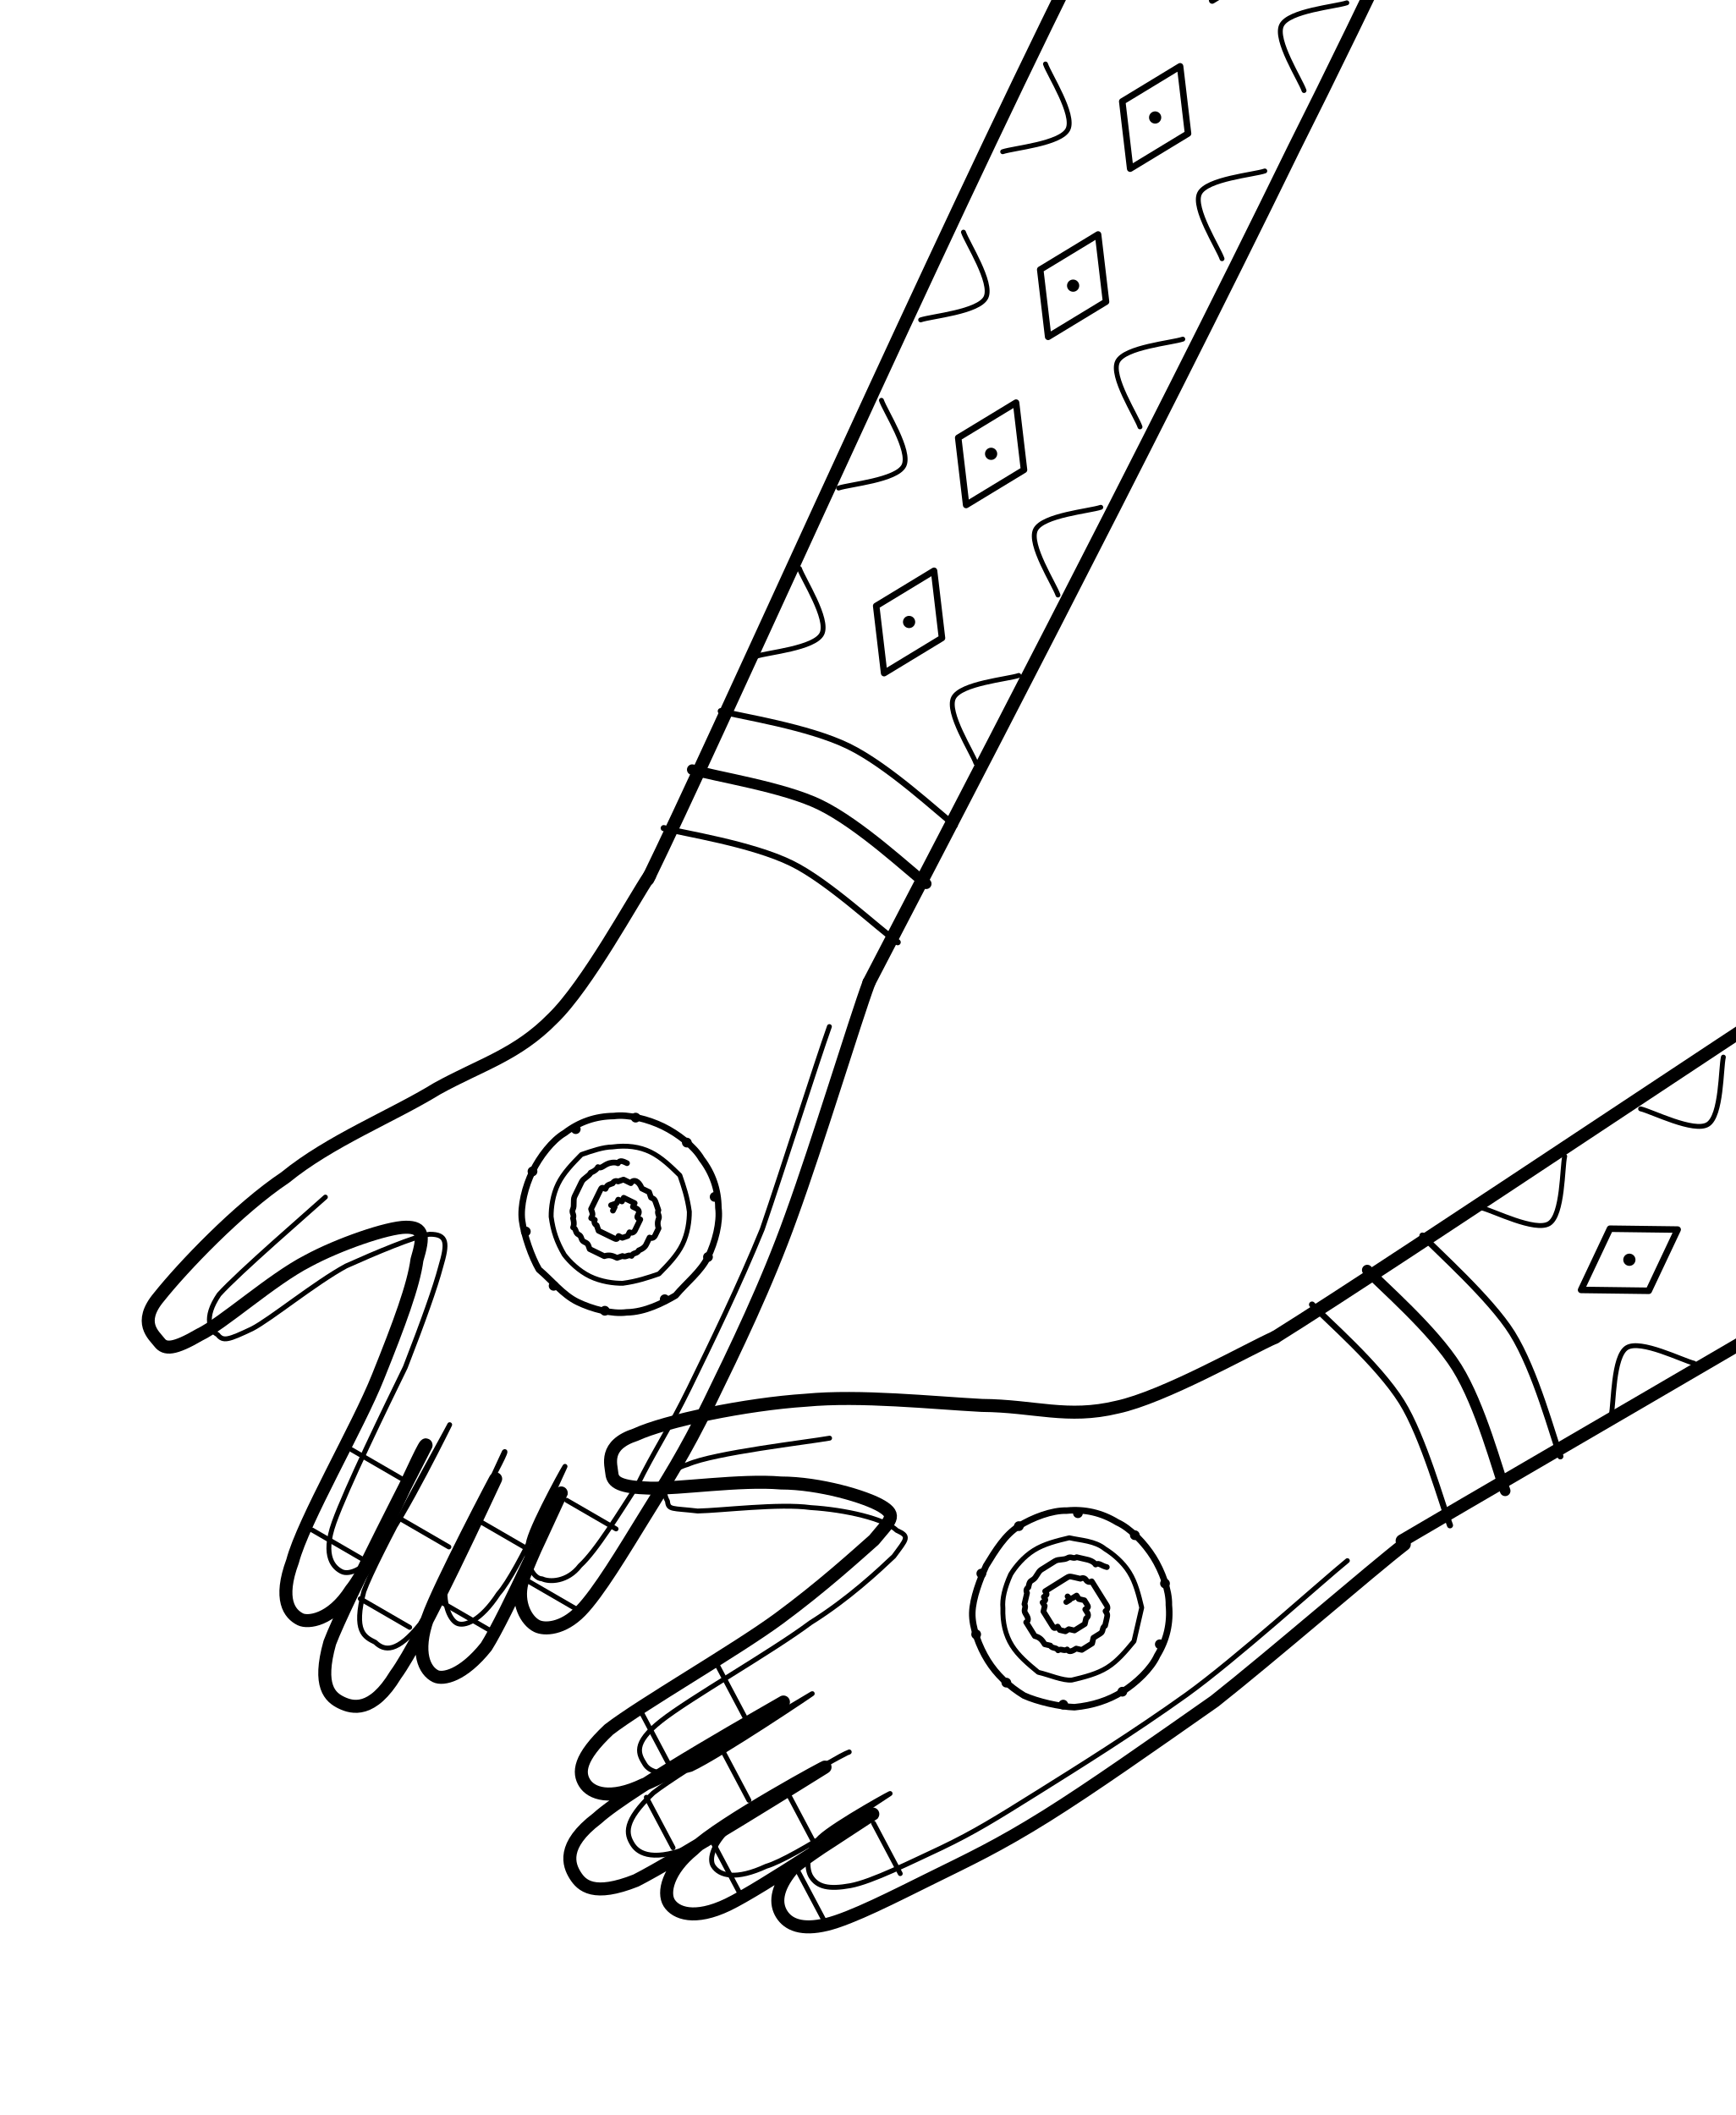
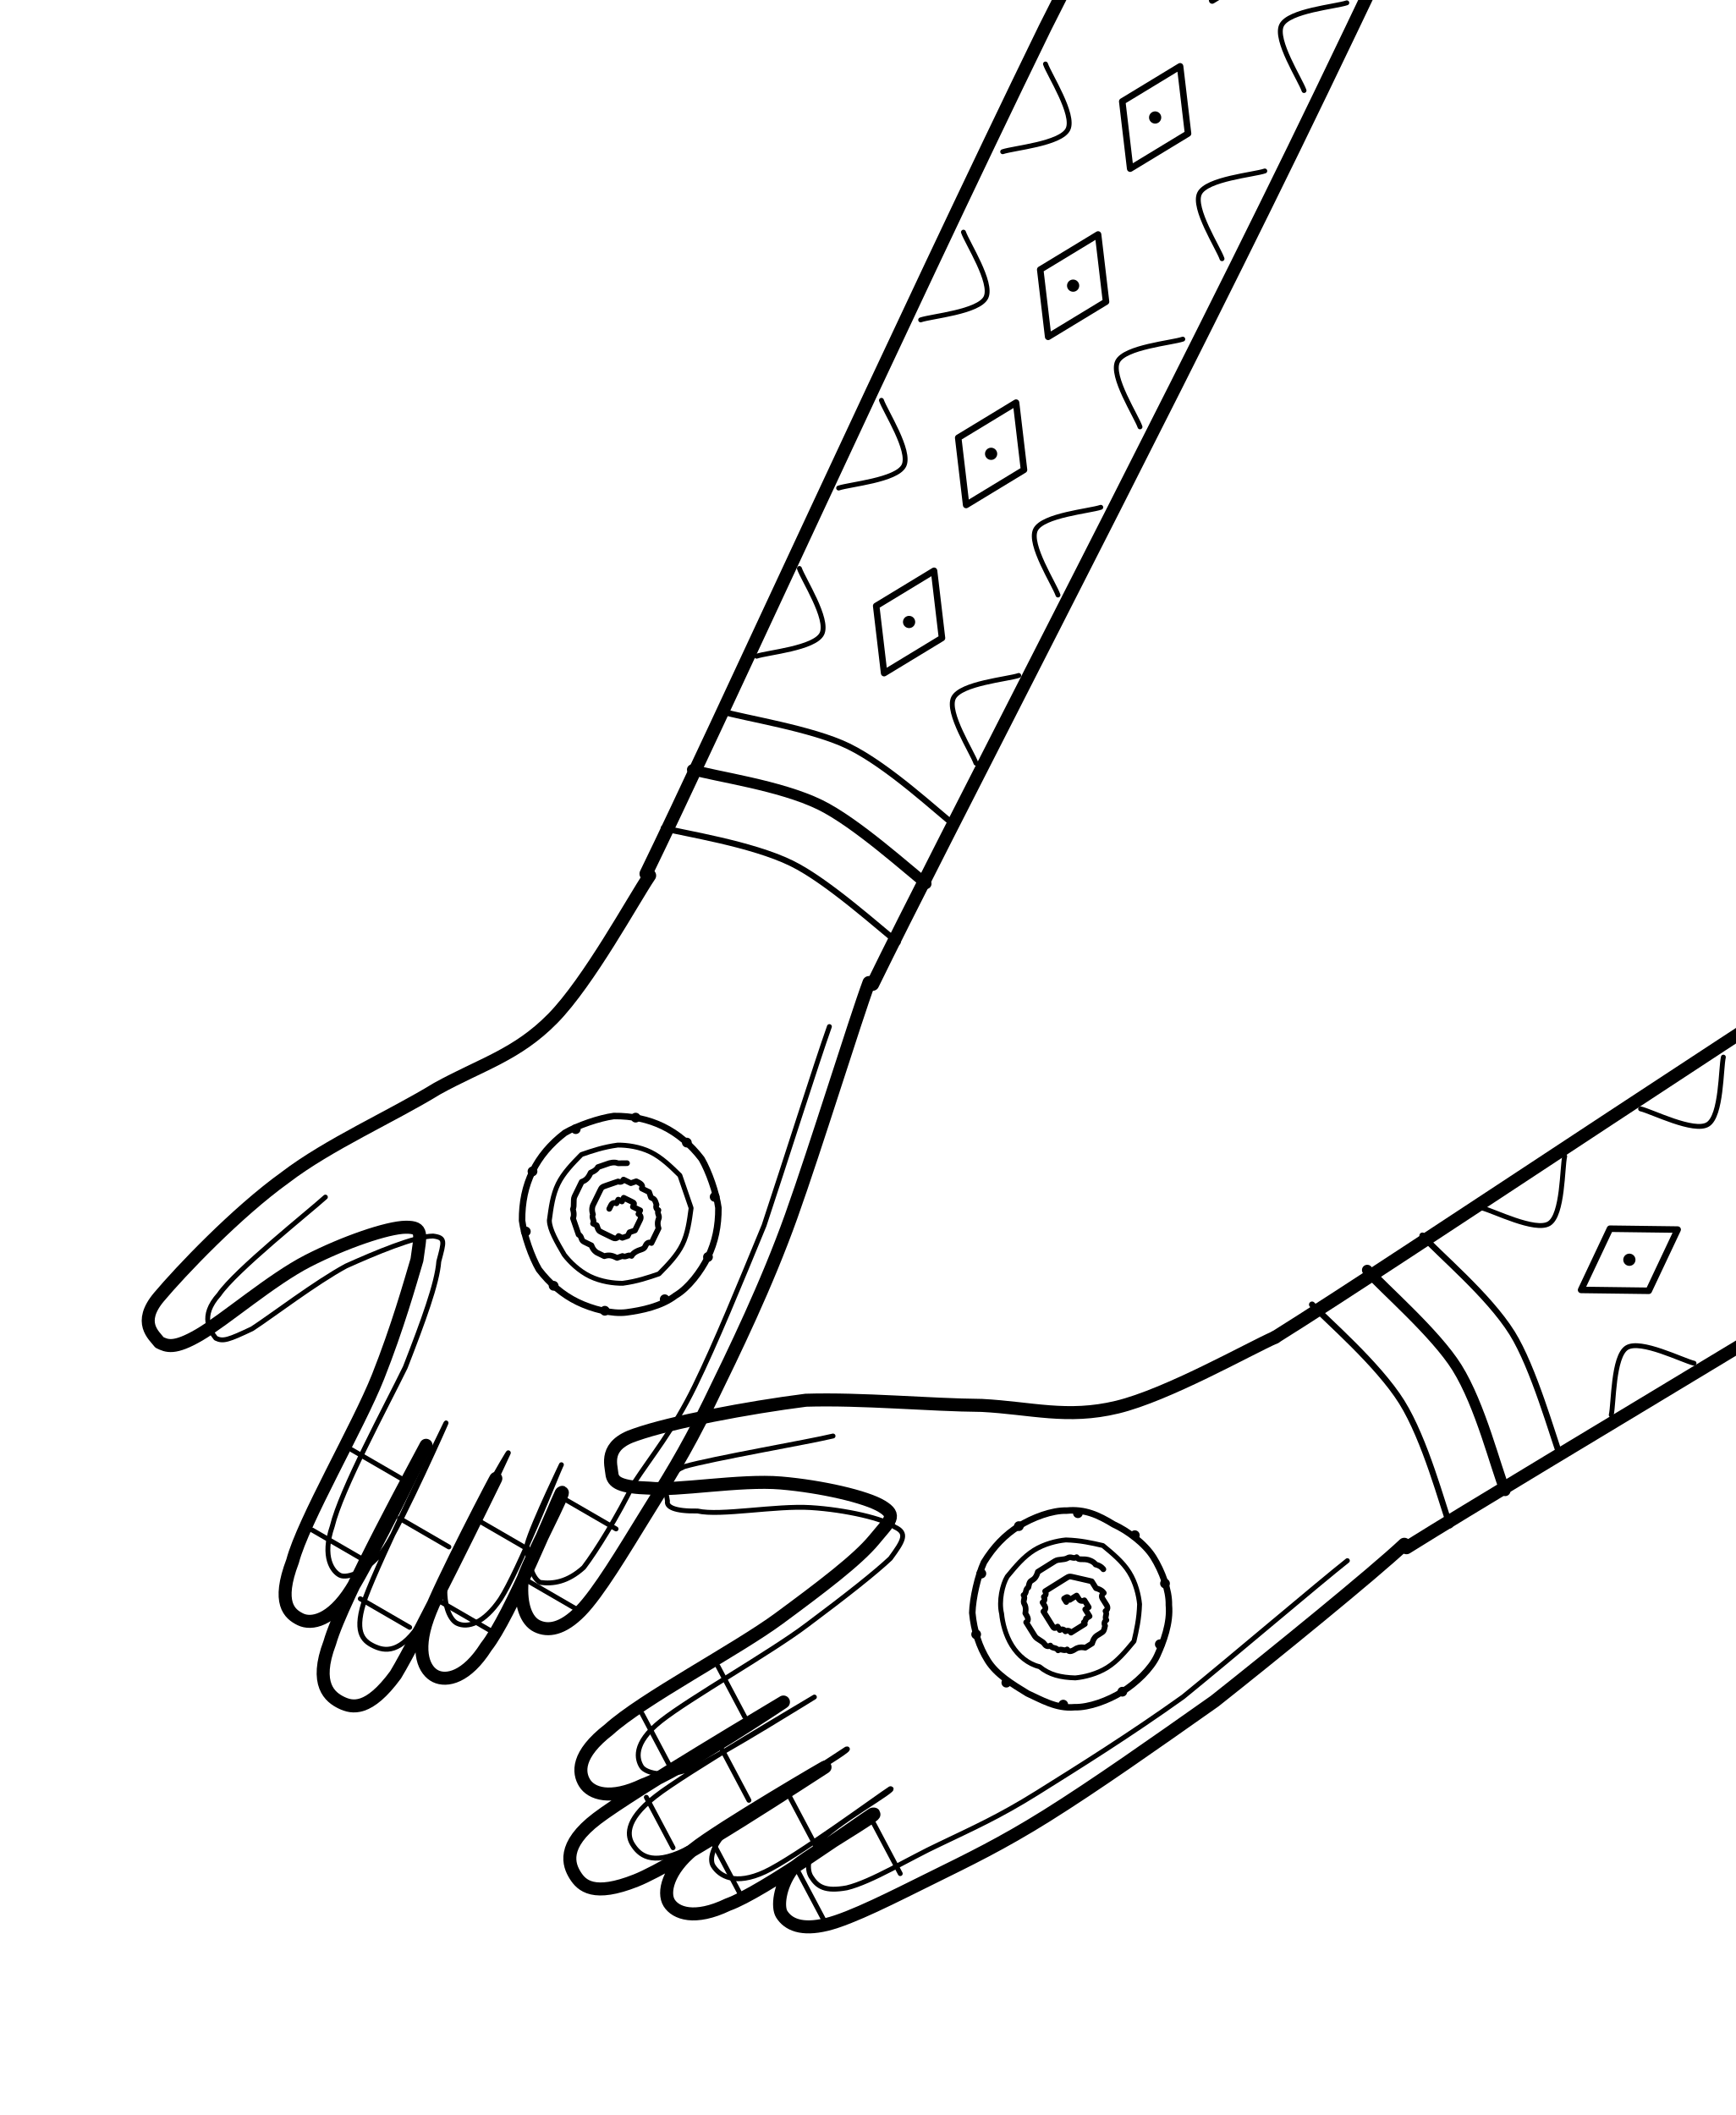
<svg xmlns="http://www.w3.org/2000/svg" viewBox="0 0 640 780" fill="none" stroke="currentColor" stroke-linecap="round" stroke-linejoin="round" aria-hidden="true" focusable="false">
  <g transform="translate(-30 -40) scale(1.5)">
    <g transform="translate(176 318) rotate(206)">
-       <path d="M-30 70C-31 60 -36 29 -38 10C-40 -8 -40 -26 -40 -40C-40 -54 -39 -62 -38 -72C-37 -82 -36 -94 -34 -100C-32 -106 -28 -108 -26 -108C-23 -108 -19 -105 -18 -100C-17 -95 -17 -73 -17 -76C-17 -79 -18 -109 -17 -118C-15 -127 -11 -130 -9 -130C-6 -130 -2 -127 -1 -118C0 -110 -1 -78 -1 -80C-1 -83 -2 -123 0 -134C1 -145 6 -146 9 -146C12 -146 16 -145 18 -134C19 -123 18 -82 18 -80C19 -78 17 -112 19 -120C20 -129 25 -132 27 -132C30 -132 34 -130 35 -120C37 -110 35 -83 36 -70C37 -56 38 -46 40 -40C41 -34 42 -32 46 -34C50 -36 59 -45 64 -52C70 -60 76 -75 80 -80C84 -86 86 -87 88 -86C90 -85 95 -84 93 -76C91 -67 85 -48 78 -36C72 -23 61 -11 54 0C47 10 40 16 36 28C32 39 31 63 30 70" stroke-width="3.2" />
-       <path d="M-26 56C-27 47 -31 20 -33 4C-34 -11 -34 -27 -34 -39C-34 -50 -33 -57 -33 -66C-32 -74 -31 -85 -29 -90C-28 -95 -24 -97 -22 -97C-20 -98 -16 -95 -15 -90C-14 -85 -15 -67 -15 -70C-15 -72 -16 -98 -14 -105C-13 -113 -10 -116 -8 -116C-6 -116 -2 -113 0 -105C1 -98 -1 -71 0 -73C0 -75 -1 -110 0 -120C2 -129 5 -130 8 -129C11 -129 14 -129 16 -119C17 -110 15 -75 15 -73C15 -71 15 -99 17 -107C18 -114 21 -117 23 -117C25 -117 29 -116 30 -107C31 -98 31 -76 31 -65C32 -53 33 -44 34 -39C35 -33 36 -31 40 -33C43 -35 50 -43 55 -49C60 -56 66 -69 69 -73C73 -78 74 -79 76 -78C78 -78 81 -76 80 -69C78 -62 69 -41 67 -36" stroke-width="1.2" />
+       <path d="M-30 70C-31 60 -36 28 -38 10C-40 -8 -40 -26 -40 -40C-40 -54 -39 -62 -38 -72C-37 -82 -36 -94 -34 -100C-32 -106 -29 -108 -26 -108C-23 -108 -20 -105 -18 -100C-17 -95 -18 -73 -17 -76C-17 -79 -19 -109 -17 -118C-16 -127 -12 -130 -9 -130C-6 -130 -2 -127 -1 -118C0 -110 -1 -77 -1 -80C-1 -83 -1 -123 0 -134C2 -145 6 -146 9 -146C12 -146 17 -145 18 -134C20 -123 18 -82 18 -80C18 -78 18 -112 19 -120C20 -129 24 -132 27 -132C30 -132 34 -131 35 -120C37 -110 35 -83 36 -70C37 -57 39 -46 40 -40C42 -34 42 -32 46 -34C50 -36 58 -44 64 -52C70 -60 76 -74 80 -80C84 -86 86 -86 88 -86C90 -85 95 -84 93 -76C91 -68 85 -49 78 -36C72 -24 61 -11 54 0C47 10 40 16 36 28C32 40 31 63 30 70" stroke-width="3.2" />
+       <path d="M-26 56C-27 47 -31 20 -33 5C-34 -11 -35 -26 -35 -38C-35 -50 -33 -58 -32 -66C-32 -75 -31 -85 -30 -90C-28 -95 -25 -97 -22 -98C-20 -98 -17 -95 -15 -91C-14 -86 -14 -67 -14 -70C-14 -72 -16 -98 -15 -106C-14 -113 -11 -116 -8 -116C-6 -116 -2 -113 0 -105C1 -98 -1 -70 -1 -73C-1 -75 -2 -110 0 -119C1 -129 5 -130 8 -130C11 -130 14 -129 15 -120C16 -110 16 -75 16 -73C16 -71 15 -100 16 -107C17 -114 21 -118 23 -118C25 -118 29 -116 30 -108C32 -99 31 -76 31 -65C32 -53 33 -43 35 -38C36 -33 36 -32 39 -33C43 -35 50 -43 55 -49C60 -56 66 -68 69 -73C73 -78 74 -79 76 -79C78 -78 82 -76 80 -69C79 -62 69 -41 67 -36" stroke-width="1.2" />
      <line x1="-33" y1="-78" x2="-19" y2="-77" stroke-width="1.2" />
      <line x1="-33" y1="-100" x2="-19" y2="-99" stroke-width="1.2" />
      <line x1="-16" y1="-92" x2="-2" y2="-91" stroke-width="1.2" />
      <line x1="-16" y1="-114" x2="-2" y2="-113" stroke-width="1.2" />
      <line x1="2" y1="-100" x2="16" y2="-99" stroke-width="1.2" />
      <line x1="2" y1="-122" x2="16" y2="-121" stroke-width="1.2" />
      <line x1="20" y1="-90" x2="34" y2="-89" stroke-width="1.2" />
      <line x1="20" y1="-112" x2="34" y2="-111" stroke-width="1.2" />
-       <path d="M24 -8C24 -4 23 1 21 4C19 8 16 11 12 13C9 15 4 16 0 16C-4 16 -9 15 -12 13C-16 11 -19 8 -21 4C-23 1 -24 -4 -24 -8C-24 -12 -22 -16 -21 -20C-19 -23 -16 -27 -12 -29C-9 -31 -4 -32 0 -32C4 -32 8 -30 12 -29C15 -27 19 -23 21 -20C23 -17 24 -12 24 -8Z" stroke-width="1.6" />
-       <path d="M17 -8C17 -5 16 -2 15 1C13 3 11 5 9 6C6 8 3 9 0 9C-3 9 -6 8 -9 7C-11 5 -13 3 -15 0C-16 -2 -17 -5 -17 -8C-17 -11 -16 -14 -15 -17C-13 -19 -11 -21 -8 -23C-6 -24 -3 -25 0 -25C3 -25 6 -24 8 -23C11 -21 13 -19 15 -16C16 -14 17 -11 17 -8Z" stroke-width="1.2" />
-       <path d="M2 -8C2 -8 2 -8 2 -7C3 -7 3 -7 3 -7C3 -7 3 -7 3 -7C2 -6 2 -6 2 -6C2 -6 2 -6 2 -5C2 -5 1 -5 1 -5C1 -5 1 -5 1 -4C0 -4 0 -4 0 -4C0 -4 -1 -4 -1 -4C-1 -4 -1 -4 -2 -4C-2 -4 -2 -4 -2 -5C-3 -5 -3 -5 -3 -5C-3 -5 -4 -5 -4 -6C-4 -6 -4 -6 -4 -6C-4 -7 -4 -7 -5 -7C-5 -7 -5 -8 -5 -8C-5 -9 -5 -9 -5 -9C-5 -9 -5 -10 -5 -10C-5 -10 -5 -11 -4 -11C-4 -11 -4 -11 -4 -12C-4 -12 -3 -13 -3 -13C-3 -13 -2 -13 -2 -13C-2 -14 -2 -14 -1 -14C-1 -14 0 -14 0 -14C1 -14 1 -14 2 -14C2 -14 2 -14 3 -14C3 -14 3 -14 4 -13C4 -13 5 -13 5 -12C5 -12 6 -12 6 -12C6 -11 6 -11 7 -10C7 -10 7 -9 7 -9C7 -9 7 -8 7 -8C7 -7 7 -7 7 -6C7 -6 7 -5 7 -5C7 -4 7 -4 6 -4C6 -3 6 -3 5 -2C5 -2 5 -1 4 -1C4 -1 4 -1 3 0C2 0 2 0 1 0C1 1 0 1 0 1C-1 1 -2 0 -2 0C-3 0 -3 0 -4 0C-4 0 -5 -1 -5 -1C-6 -1 -6 -1 -7 -2C-7 -2 -8 -3 -8 -3C-8 -4 -9 -4 -9 -5C-9 -5 -9 -6 -10 -7C-10 -7 -10 -8 -10 -9C-10 -9 -10 -10 -9 -10C-9 -11 -9 -12 -9 -12C-9 -13 -8 -14 -8 -14C-8 -15 -7 -15 -7 -16C-6 -16 -6 -17 -5 -17C-5 -17 -4 -18 -4 -18C-3 -18 -2 -18 -1 -19C-1 -19 0 -19 1 -19C2 -19 2 -19 3 -19C4 -18 4 -18 5 -18C6 -18 6 -17 7 -17C8 -17 8 -16 9 -16C9 -15 10 -14 10 -14C10 -13 11 -13 11 -12C11 -11 12 -10 12 -9C12 -9 12 -8 12 -7C12 -6 12 -6 12 -5C12 -4 11 -3 11 -2C11 -2 10 -1 10 0C9 0 9 1 8 2C8 2 7 3 6 3C6 4 5 4 4 4" stroke-width="1.4" />
+       <path d="M24 -8C24 -4 23 0 21 4C19 7 15 11 12 13C8 15 4 16 0 16C-4 16 -8 15 -12 13C-15 11 -19 7 -21 4C-23 0 -24 -4 -24 -8C-24 -12 -23 -17 -21 -20C-19 -24 -15 -27 -12 -29C-9 -31 -4 -32 0 -32C4 -32 8 -31 12 -29C15 -27 19 -23 21 -20C23 -16 24 -12 24 -8Z" stroke-width="1.6" />
+       <path d="M17 -8C17 -5 16 -2 15 1C13 3 11 5 8 7C6 8 3 9 0 9C-3 9 -6 8 -9 7C-11 5 -13 3 -15 1C-16 -2 -17 -5 -17 -8C-17 -11 -16 -14 -15 -17C-13 -19 -11 -21 -8 -23C-6 -24 -3 -25 0 -25C3 -25 6 -24 8 -23C11 -21 14 -19 15 -17C16 -14 17 -11 17 -8Z" stroke-width="1.2" />
+       <path d="M3 -8C3 -8 3 -8 3 -7C3 -7 3 -7 3 -7C3 -7 3 -7 3 -7C3 -6 2 -6 2 -6C2 -6 2 -5 2 -5C2 -5 2 -5 1 -5C1 -5 1 -5 1 -4C0 -4 0 -4 0 -4C0 -4 0 -4 -1 -4C-1 -4 -1 -4 -1 -4C-2 -4 -2 -4 -2 -5C-3 -5 -3 -5 -3 -5C-3 -5 -4 -5 -4 -5C-4 -6 -4 -6 -4 -6C-5 -6 -5 -7 -5 -7C-5 -8 -5 -8 -5 -8C-5 -8 -5 -9 -5 -9C-5 -10 -5 -10 -5 -10C-5 -10 -4 -11 -4 -11C-4 -11 -4 -12 -4 -12C-4 -12 -3 -13 -3 -13C-3 -13 -3 -13 -2 -13C-2 -13 -2 -14 -1 -14C-1 -14 0 -14 0 -14C1 -14 1 -14 1 -14C2 -14 2 -14 2 -14C3 -14 3 -14 4 -13C4 -13 5 -13 5 -13C5 -12 6 -12 6 -11C6 -11 6 -11 6 -11C7 -10 7 -9 7 -9C7 -9 7 -8 7 -8C7 -7 7 -7 7 -6C7 -6 7 -5 7 -5C7 -4 7 -4 6 -3C6 -3 6 -3 5 -2C5 -2 5 -2 4 -1C4 -1 3 -1 3 0C2 0 2 0 1 0C1 0 0 1 0 1C-1 1 -2 1 -2 0C-3 0 -3 0 -4 0C-4 0 -5 -1 -5 -1C-6 -1 -6 -1 -7 -2C-7 -2 -7 -3 -8 -3C-8 -4 -9 -4 -9 -5C-9 -5 -9 -6 -10 -7C-10 -7 -10 -8 -10 -9C-10 -9 -10 -10 -10 -11C-9 -11 -9 -12 -9 -12C-9 -13 -9 -13 -8 -14C-8 -14 -7 -15 -7 -16C-6 -16 -6 -17 -5 -17C-5 -17 -4 -18 -4 -18C-3 -18 -2 -18 -1 -19C-1 -19 0 -19 1 -19C1 -19 2 -19 3 -18C4 -18 4 -18 5 -18C6 -18 6 -17 7 -17C8 -16 8 -16 9 -15C9 -15 10 -14 10 -14C10 -13 11 -12 11 -12C11 -11 12 -10 12 -9C12 -9 12 -8 12 -7C12 -6 12 -5 12 -5C11 -4 11 -3 11 -2C11 -2 10 -1 10 0C9 1 9 1 8 2C8 2 7 3 6 3C6 3 4 4 4 4" stroke-width="1.4" />
      <path d="M24 -8h0M19 6h0M7 15h0M-7 15h0M-19 6h0M-24 -8h0M-19 -22h0M-7 -31h0M7 -31h0M19 -22h0" stroke-width="2.4" />
-       <path d="M-30 70C-31 109 -34 218 -34 300C-35 381 -31 516 -31 560" stroke-width="3.2" />
-       <path d="M30 69C30 108 34 219 34 301C34 382 31 517 30 560" stroke-width="3.2" />
-       <path d="M-32 82C-26 83 -10 88 0 88C11 88 27 83 32 82" stroke-width="1.5" />
-       <path d="M-32 98C-27 99 -11 104 0 104C10 104 26 99 32 98" stroke-width="2.6" />
-       <path d="M-32 114C-27 115 -11 120 0 120C11 120 27 115 32 114" stroke-width="1.5" />
+       <path d="M-31 70C-31 108 -34 218 -34 300C-34 381 -31 516 -31 559" stroke-width="3.2" />
+       <path d="M31 70C31 108 34 218 34 300C33 382 30 517 30 560" stroke-width="3.2" />
+       <path d="M-32 82C-27 83 -10 88 0 88C11 88 27 83 32 82" stroke-width="1.5" />
+       <path d="M-32 98C-27 99 -10 104 0 104C11 104 26 99 32 98" stroke-width="2.6" />
+       <path d="M-32 114C-27 115 -11 120 0 120C10 120 26 115 32 114" stroke-width="1.5" />
      <path d="M0 140l9 14l-9 14l-9 -14z" stroke-width="1.6" />
      <path d="M0 154h0" stroke-width="3" />
      <path d="M-30 154C-28 152 -18 146 -18 142C-18 138 -28 132 -30 130" stroke-width="1.2" />
      <path d="M30 154C28 152 18 146 18 142C18 138 28 132 30 130" stroke-width="1.2" />
      <path d="M0 186l9 14l-9 14l-9 -14z" stroke-width="1.6" />
      <path d="M0 200h0" stroke-width="3" />
      <path d="M-30 200C-28 198 -18 192 -18 188C-18 184 -28 178 -30 176" stroke-width="1.2" />
      <path d="M30 200C28 198 18 192 18 188C18 184 28 178 30 176" stroke-width="1.2" />
      <path d="M0 232l9 14l-9 14l-9 -14z" stroke-width="1.6" />
      <path d="M0 246h0" stroke-width="3" />
      <path d="M-30 246C-28 244 -18 238 -18 234C-18 230 -28 224 -30 222" stroke-width="1.2" />
      <path d="M30 246C28 244 18 238 18 234C18 230 28 224 30 222" stroke-width="1.2" />
      <path d="M0 278l9 14l-9 14l-9 -14z" stroke-width="1.6" />
      <path d="M0 292h0" stroke-width="3" />
      <path d="M-30 292C-28 290 -18 284 -18 280C-18 276 -28 270 -30 268" stroke-width="1.2" />
      <path d="M30 292C28 290 18 284 18 280C18 276 28 270 30 268" stroke-width="1.2" />
      <path d="M0 324l9 14l-9 14l-9 -14z" stroke-width="1.6" />
      <path d="M0 338h0" stroke-width="3" />
      <path d="M-30 338C-28 336 -18 330 -18 326C-18 322 -28 316 -30 314" stroke-width="1.2" />
      <path d="M30 338C28 336 18 330 18 326C18 322 28 316 30 314" stroke-width="1.2" />
      <path d="M0 370l9 14l-9 14l-9 -14z" stroke-width="1.6" />
      <path d="M0 384h0" stroke-width="3" />
      <path d="M-30 384C-28 382 -18 376 -18 372C-18 368 -28 362 -30 360" stroke-width="1.2" />
      <path d="M30 384C28 382 18 376 18 372C18 368 28 362 30 360" stroke-width="1.2" />
      <path d="M0 416l9 14l-9 14l-9 -14z" stroke-width="1.6" />
      <path d="M0 430h0" stroke-width="3" />
      <path d="M-30 430C-28 428 -18 422 -18 418C-18 414 -28 408 -30 406" stroke-width="1.2" />
      <path d="M30 430C28 428 18 422 18 418C18 414 28 408 30 406" stroke-width="1.2" />
      <path d="M0 462l9 14l-9 14l-9 -14z" stroke-width="1.6" />
      <path d="M0 476h0" stroke-width="3" />
      <path d="M-30 476C-28 474 -18 468 -18 464C-18 460 -28 454 -30 452" stroke-width="1.2" />
      <path d="M30 476C28 474 18 468 18 464C18 460 28 454 30 452" stroke-width="1.2" />
      <path d="M0 508l9 14l-9 14l-9 -14z" stroke-width="1.6" />
      <path d="M0 522h0" stroke-width="3" />
      <path d="M-30 522C-28 520 -18 514 -18 510C-18 506 -28 500 -30 498" stroke-width="1.2" />
      <path d="M30 522C28 520 18 514 18 510C18 506 28 500 30 498" stroke-width="1.2" />
    </g>
    <g transform="translate(290 418) rotate(238)">
-       <path d="M-30 70C-31 60 -36 28 -38 10C-39 -9 -40 -27 -40 -40C-40 -54 -39 -62 -38 -72C-37 -82 -36 -94 -34 -100C-32 -106 -29 -108 -26 -108C-23 -108 -20 -106 -18 -100C-17 -95 -17 -73 -17 -76C-17 -79 -18 -109 -17 -118C-16 -127 -12 -130 -9 -130C-6 -130 -2 -126 -1 -118C1 -109 -1 -77 -1 -80C-1 -83 -1 -123 0 -134C2 -145 6 -146 9 -146C12 -146 17 -145 18 -134C20 -123 18 -82 18 -80C18 -78 17 -111 19 -120C20 -129 24 -132 27 -132C30 -132 33 -130 35 -120C36 -110 35 -83 36 -70C37 -57 39 -46 40 -40C42 -34 42 -32 46 -34C50 -36 59 -44 64 -52C70 -60 76 -74 80 -80C84 -86 86 -87 88 -86C90 -85 95 -84 93 -76C92 -68 85 -49 78 -36C72 -24 61 -10 54 0C47 11 40 16 36 28C32 39 31 63 30 70" stroke-width="3.2" />
-       <path d="M-26 56C-27 48 -32 20 -33 5C-34 -11 -34 -27 -34 -39C-34 -51 -34 -57 -33 -66C-32 -74 -31 -85 -29 -90C-27 -95 -25 -97 -22 -97C-20 -97 -16 -95 -15 -90C-14 -85 -15 -67 -15 -70C-15 -72 -16 -98 -14 -105C-13 -113 -10 -116 -7 -116C-5 -116 -2 -113 -1 -106C1 -98 -1 -70 -1 -73C0 -75 -1 -110 0 -119C2 -129 6 -130 8 -130C11 -130 14 -129 16 -119C17 -110 16 -75 16 -73C16 -71 15 -100 16 -108C18 -115 21 -117 23 -117C26 -117 29 -117 30 -108C31 -99 30 -76 31 -64C31 -53 33 -43 34 -38C36 -33 36 -32 39 -34C43 -35 50 -42 55 -49C60 -55 66 -68 69 -73C73 -78 73 -79 75 -78C77 -78 82 -76 80 -69C79 -62 69 -41 67 -36" stroke-width="1.2" />
+       <path d="M-30 70C-32 60 -36 28 -38 10C-39 -8 -40 -26 -40 -40C-40 -53 -39 -62 -38 -72C-37 -82 -36 -94 -34 -100C-32 -106 -29 -108 -26 -108C-24 -108 -20 -105 -18 -100C-17 -95 -18 -73 -17 -76C-17 -79 -19 -109 -17 -118C-16 -127 -12 -130 -9 -130C-6 -130 -2 -126 -1 -118C0 -110 -1 -77 -1 -80C-1 -83 -2 -123 0 -134C2 -145 6 -146 9 -146C12 -146 17 -145 18 -134C19 -123 18 -82 18 -80C18 -78 17 -111 19 -120C20 -129 24 -132 27 -132C30 -132 34 -130 35 -120C37 -109 35 -83 36 -70C37 -57 38 -46 40 -40C42 -34 42 -32 46 -34C50 -36 58 -44 64 -52C70 -60 76 -75 80 -80C84 -86 86 -87 88 -86C90 -85 95 -84 93 -76C91 -67 84 -49 78 -36C71 -24 61 -11 54 0C47 10 40 16 36 28C32 40 31 63 30 70" stroke-width="3.2" />
+       <path d="M-26 56C-27 47 -31 20 -33 4C-34 -12 -34 -27 -34 -39C-34 -50 -33 -57 -32 -66C-31 -74 -31 -85 -29 -91C-27 -96 -25 -97 -22 -97C-20 -97 -17 -95 -16 -91C-14 -86 -15 -67 -14 -69C-14 -72 -16 -98 -15 -106C-14 -114 -10 -116 -7 -116C-5 -116 -2 -113 -1 -106C0 -99 -1 -70 0 -73C0 -75 -1 -110 0 -120C1 -129 5 -130 8 -130C10 -130 14 -129 15 -119C16 -110 15 -75 15 -73C15 -71 15 -100 16 -107C17 -114 21 -118 23 -118C25 -118 29 -117 30 -108C31 -99 30 -76 31 -65C32 -53 33 -44 34 -39C36 -34 37 -32 40 -34C43 -35 50 -42 55 -49C60 -56 65 -69 69 -73C72 -78 74 -79 75 -78C77 -77 81 -77 80 -70C78 -63 69 -41 67 -35" stroke-width="1.2" />
      <line x1="-33" y1="-78" x2="-19" y2="-77" stroke-width="1.2" />
      <line x1="-33" y1="-100" x2="-19" y2="-99" stroke-width="1.2" />
      <line x1="-16" y1="-92" x2="-2" y2="-91" stroke-width="1.2" />
      <line x1="-16" y1="-114" x2="-2" y2="-113" stroke-width="1.2" />
      <line x1="2" y1="-100" x2="16" y2="-99" stroke-width="1.2" />
      <line x1="2" y1="-122" x2="16" y2="-121" stroke-width="1.2" />
      <line x1="20" y1="-90" x2="34" y2="-89" stroke-width="1.2" />
      <line x1="20" y1="-112" x2="34" y2="-111" stroke-width="1.2" />
-       <path d="M24 -8C24 -4 23 1 21 4C19 8 16 11 12 13C9 15 4 16 0 16C-4 16 -9 15 -12 13C-16 11 -19 8 -21 4C-23 1 -24 -4 -24 -8C-24 -12 -23 -16 -21 -20C-19 -23 -15 -27 -12 -29C-8 -31 -4 -32 0 -32C4 -32 9 -31 12 -29C15 -27 18 -23 20 -20C22 -16 24 -12 24 -8Z" stroke-width="1.6" />
-       <path d="M17 -8C17 -5 16 -2 15 1C13 3 11 6 8 7C6 8 3 9 0 9C-3 9 -6 8 -9 7C-11 5 -13 3 -15 1C-16 -2 -17 -5 -17 -8C-17 -11 -16 -14 -15 -17C-14 -19 -11 -21 -9 -23C-6 -24 -3 -25 0 -25C3 -25 6 -24 9 -22C11 -21 13 -19 15 -16C16 -14 17 -11 17 -8Z" stroke-width="1.2" />
-       <path d="M2 -8C2 -8 2 -8 2 -7C2 -7 3 -7 3 -7C3 -7 2 -7 2 -6C2 -6 2 -6 2 -6C2 -6 2 -5 2 -5C2 -5 2 -5 1 -5C1 -5 1 -5 1 -5C1 -5 0 -4 0 -4C0 -4 0 -4 -1 -4C-1 -4 -1 -4 -1 -4C-2 -4 -2 -4 -2 -5C-3 -5 -3 -5 -3 -5C-3 -5 -4 -5 -4 -6C-4 -6 -4 -6 -4 -6C-5 -7 -5 -7 -5 -7C-5 -7 -5 -8 -5 -8C-5 -8 -5 -9 -5 -9C-5 -9 -5 -10 -5 -10C-5 -10 -4 -11 -4 -11C-4 -11 -4 -12 -4 -12C-4 -12 -3 -13 -3 -13C-3 -13 -2 -13 -2 -13C-2 -14 -2 -14 -1 -14C-1 -14 0 -14 0 -14C1 -14 1 -14 1 -14C2 -14 2 -14 3 -14C3 -14 3 -14 4 -13C4 -13 5 -13 5 -13C5 -12 5 -12 6 -12C6 -11 6 -11 7 -11C7 -10 7 -10 7 -9C7 -9 7 -8 7 -8C7 -7 7 -7 7 -6C7 -6 7 -6 7 -5C7 -4 7 -4 6 -3C6 -3 6 -3 5 -2C5 -2 5 -1 4 -1C4 -1 3 -1 3 0C2 0 2 0 1 0C1 0 0 0 0 0C-1 0 -1 0 -2 0C-2 0 -3 0 -4 0C-4 0 -5 0 -5 -1C-6 -1 -6 -1 -7 -2C-7 -2 -8 -3 -8 -3C-8 -4 -9 -4 -9 -5C-9 -5 -9 -6 -9 -7C-9 -7 -10 -8 -10 -8C-10 -9 -10 -10 -10 -11C-10 -11 -9 -12 -9 -12C-9 -13 -9 -14 -8 -14C-8 -15 -7 -15 -7 -16C-6 -16 -6 -17 -5 -17C-5 -17 -4 -18 -4 -18C-3 -18 -2 -18 -1 -19C-1 -19 0 -19 1 -19C1 -19 2 -19 3 -19C3 -18 4 -18 5 -18C6 -18 6 -17 7 -17C8 -16 8 -16 9 -15C9 -15 10 -15 10 -14C11 -13 11 -13 11 -12C11 -11 12 -10 12 -9C12 -9 12 -8 12 -7C12 -6 12 -6 12 -5C12 -4 11 -3 11 -2C11 -1 10 -1 10 0C9 1 9 1 8 2C8 2 7 3 6 3C6 4 5 4 4 5" stroke-width="1.4" />
+       <path d="M24 -8C24 -4 23 1 21 4C19 8 16 10 12 12C9 14 4 16 0 16C-4 16 -9 15 -12 13C-16 11 -19 7 -21 4C-23 1 -24 -4 -24 -8C-24 -12 -23 -17 -21 -20C-19 -24 -15 -26 -12 -28C-8 -30 -4 -32 0 -32C4 -32 8 -31 12 -29C15 -27 19 -23 21 -20C23 -16 24 -12 24 -8Z" stroke-width="1.6" />
+       <path d="M17 -8C17 -5 16 -2 15 0C13 3 11 5 9 7C6 8 3 9 0 9C-3 9 -6 8 -8 7C-11 5 -13 3 -15 1C-16 -2 -17 -5 -17 -8C-17 -11 -16 -14 -15 -16C-13 -19 -11 -21 -8 -22C-6 -24 -3 -25 0 -25C3 -25 6 -24 8 -23C11 -22 14 -19 15 -17C16 -14 17 -11 17 -8Z" stroke-width="1.2" />
+       <path d="M2 -8C2 -8 3 -8 3 -8C3 -7 3 -7 2 -7C2 -7 2 -7 2 -6C2 -6 2 -6 2 -6C2 -6 2 -5 2 -5C2 -5 2 -5 1 -5C1 -5 1 -5 1 -5C0 -5 0 -4 0 -4C0 -4 -1 -4 -1 -4C-1 -4 -1 -4 -2 -4C-2 -4 -2 -4 -2 -5C-3 -5 -3 -5 -3 -5C-3 -5 -3 -5 -4 -5C-4 -6 -4 -6 -4 -6C-5 -7 -4 -7 -5 -7C-5 -7 -5 -8 -5 -8C-5 -9 -5 -9 -5 -9C-5 -9 -5 -10 -5 -10C-5 -10 -5 -11 -5 -11C-4 -11 -4 -12 -4 -12C-4 -12 -3 -12 -3 -13C-3 -13 -3 -13 -2 -13C-2 -14 -2 -14 -1 -14C-1 -14 0 -14 0 -14C1 -14 1 -14 2 -14C2 -14 2 -14 3 -14C3 -14 3 -13 4 -13C4 -13 5 -13 5 -13C5 -12 6 -12 6 -12C6 -11 7 -11 7 -11C7 -10 7 -9 7 -9C7 -9 7 -8 7 -8C7 -7 7 -7 7 -6C7 -6 7 -5 7 -5C7 -4 7 -4 6 -3C6 -3 6 -3 5 -2C5 -2 4 -1 4 -1C4 -1 3 0 3 0C2 0 2 0 1 0C1 0 0 1 -1 1C-1 1 -1 0 -2 0C-3 0 -3 0 -4 0C-4 0 -5 0 -5 -1C-6 -1 -6 -2 -7 -2C-7 -3 -8 -3 -8 -3C-9 -4 -9 -4 -9 -5C-9 -5 -9 -6 -9 -6C-9 -7 -10 -8 -10 -8C-10 -9 -10 -10 -10 -10C-9 -11 -9 -12 -9 -12C-9 -13 -9 -14 -8 -14C-8 -15 -7 -15 -7 -16C-6 -16 -6 -17 -5 -17C-5 -18 -4 -18 -4 -18C-3 -18 -2 -19 -1 -19C-1 -19 0 -19 1 -19C1 -19 2 -19 3 -19C3 -18 4 -18 5 -18C5 -18 6 -17 7 -17C8 -17 8 -16 9 -16C9 -15 10 -15 10 -14C11 -13 11 -13 11 -12C11 -11 12 -10 12 -10C12 -9 12 -8 12 -7C12 -7 12 -6 12 -5C12 -4 11 -3 11 -2C11 -1 10 -1 10 0C9 0 9 1 8 2C8 2 7 3 6 3C5 4 4 4 4 4" stroke-width="1.4" />
      <path d="M24 -8h0M19 6h0M7 15h0M-7 15h0M-19 6h0M-24 -8h0M-19 -22h0M-7 -31h0M7 -31h0M19 -22h0" stroke-width="2.4" />
-       <path d="M-29 70C-30 109 -34 219 -35 301C-35 382 -31 517 -30 561" stroke-width="3.2" />
-       <path d="M30 70C30 108 34 218 35 299C35 381 31 516 30 559" stroke-width="3.2" />
-       <path d="M-32 82C-27 83 -10 88 0 88C11 88 27 83 32 82" stroke-width="1.5" />
-       <path d="M-32 98C-27 99 -11 104 0 104C11 104 27 99 32 98" stroke-width="2.6" />
-       <path d="M-32 114C-27 115 -11 120 0 120C10 120 27 115 32 114" stroke-width="1.5" />
+       <path d="M-31 70C-31 108 -34 218 -33 300C-33 382 -30 517 -30 560" stroke-width="3.2" />
+       <path d="M30 70C30 108 34 218 34 300C34 381 31 516 30 559" stroke-width="3.2" />
+       <path d="M-32 82C-27 83 -11 88 0 88C11 88 27 83 32 82" stroke-width="1.5" />
+       <path d="M-32 98C-26 99 -11 104 0 104C10 104 26 99 32 98" stroke-width="2.6" />
+       <path d="M-32 114C-27 115 -10 120 0 120C11 120 26 115 32 114" stroke-width="1.5" />
      <path d="M0 140l9 14l-9 14l-9 -14z" stroke-width="1.6" />
      <path d="M0 154h0" stroke-width="3" />
      <path d="M-30 154C-28 152 -18 146 -18 142C-18 138 -28 132 -30 130" stroke-width="1.2" />
      <path d="M30 154C28 152 18 146 18 142C18 138 28 132 30 130" stroke-width="1.2" />
      <path d="M0 186l9 14l-9 14l-9 -14z" stroke-width="1.6" />
      <path d="M0 200h0" stroke-width="3" />
      <path d="M-30 200C-28 198 -18 192 -18 188C-18 184 -28 178 -30 176" stroke-width="1.2" />
      <path d="M30 200C28 198 18 192 18 188C18 184 28 178 30 176" stroke-width="1.2" />
      <path d="M0 232l9 14l-9 14l-9 -14z" stroke-width="1.6" />
      <path d="M0 246h0" stroke-width="3" />
      <path d="M-30 246C-28 244 -18 238 -18 234C-18 230 -28 224 -30 222" stroke-width="1.2" />
      <path d="M30 246C28 244 18 238 18 234C18 230 28 224 30 222" stroke-width="1.2" />
      <path d="M0 278l9 14l-9 14l-9 -14z" stroke-width="1.6" />
      <path d="M0 292h0" stroke-width="3" />
      <path d="M-30 292C-28 290 -18 284 -18 280C-18 276 -28 270 -30 268" stroke-width="1.2" />
      <path d="M30 292C28 290 18 284 18 280C18 276 28 270 30 268" stroke-width="1.2" />
      <path d="M0 324l9 14l-9 14l-9 -14z" stroke-width="1.6" />
      <path d="M0 338h0" stroke-width="3" />
      <path d="M-30 338C-28 336 -18 330 -18 326C-18 322 -28 316 -30 314" stroke-width="1.2" />
      <path d="M30 338C28 336 18 330 18 326C18 322 28 316 30 314" stroke-width="1.2" />
      <path d="M0 370l9 14l-9 14l-9 -14z" stroke-width="1.6" />
      <path d="M0 384h0" stroke-width="3" />
      <path d="M-30 384C-28 382 -18 376 -18 372C-18 368 -28 362 -30 360" stroke-width="1.2" />
      <path d="M30 384C28 382 18 376 18 372C18 368 28 362 30 360" stroke-width="1.2" />
      <path d="M0 416l9 14l-9 14l-9 -14z" stroke-width="1.6" />
      <path d="M0 430h0" stroke-width="3" />
      <path d="M-30 430C-28 428 -18 422 -18 418C-18 414 -28 408 -30 406" stroke-width="1.2" />
      <path d="M30 430C28 428 18 422 18 418C18 414 28 408 30 406" stroke-width="1.2" />
      <path d="M0 462l9 14l-9 14l-9 -14z" stroke-width="1.6" />
      <path d="M0 476h0" stroke-width="3" />
      <path d="M-30 476C-28 474 -18 468 -18 464C-18 460 -28 454 -30 452" stroke-width="1.2" />
      <path d="M30 476C28 474 18 468 18 464C18 460 28 454 30 452" stroke-width="1.2" />
      <path d="M0 508l9 14l-9 14l-9 -14z" stroke-width="1.6" />
      <path d="M0 522h0" stroke-width="3" />
      <path d="M-30 522C-28 520 -18 514 -18 510C-18 506 -28 500 -30 498" stroke-width="1.2" />
      <path d="M30 522C28 520 18 514 18 510C18 506 28 500 30 498" stroke-width="1.2" />
    </g>
  </g>
</svg>
